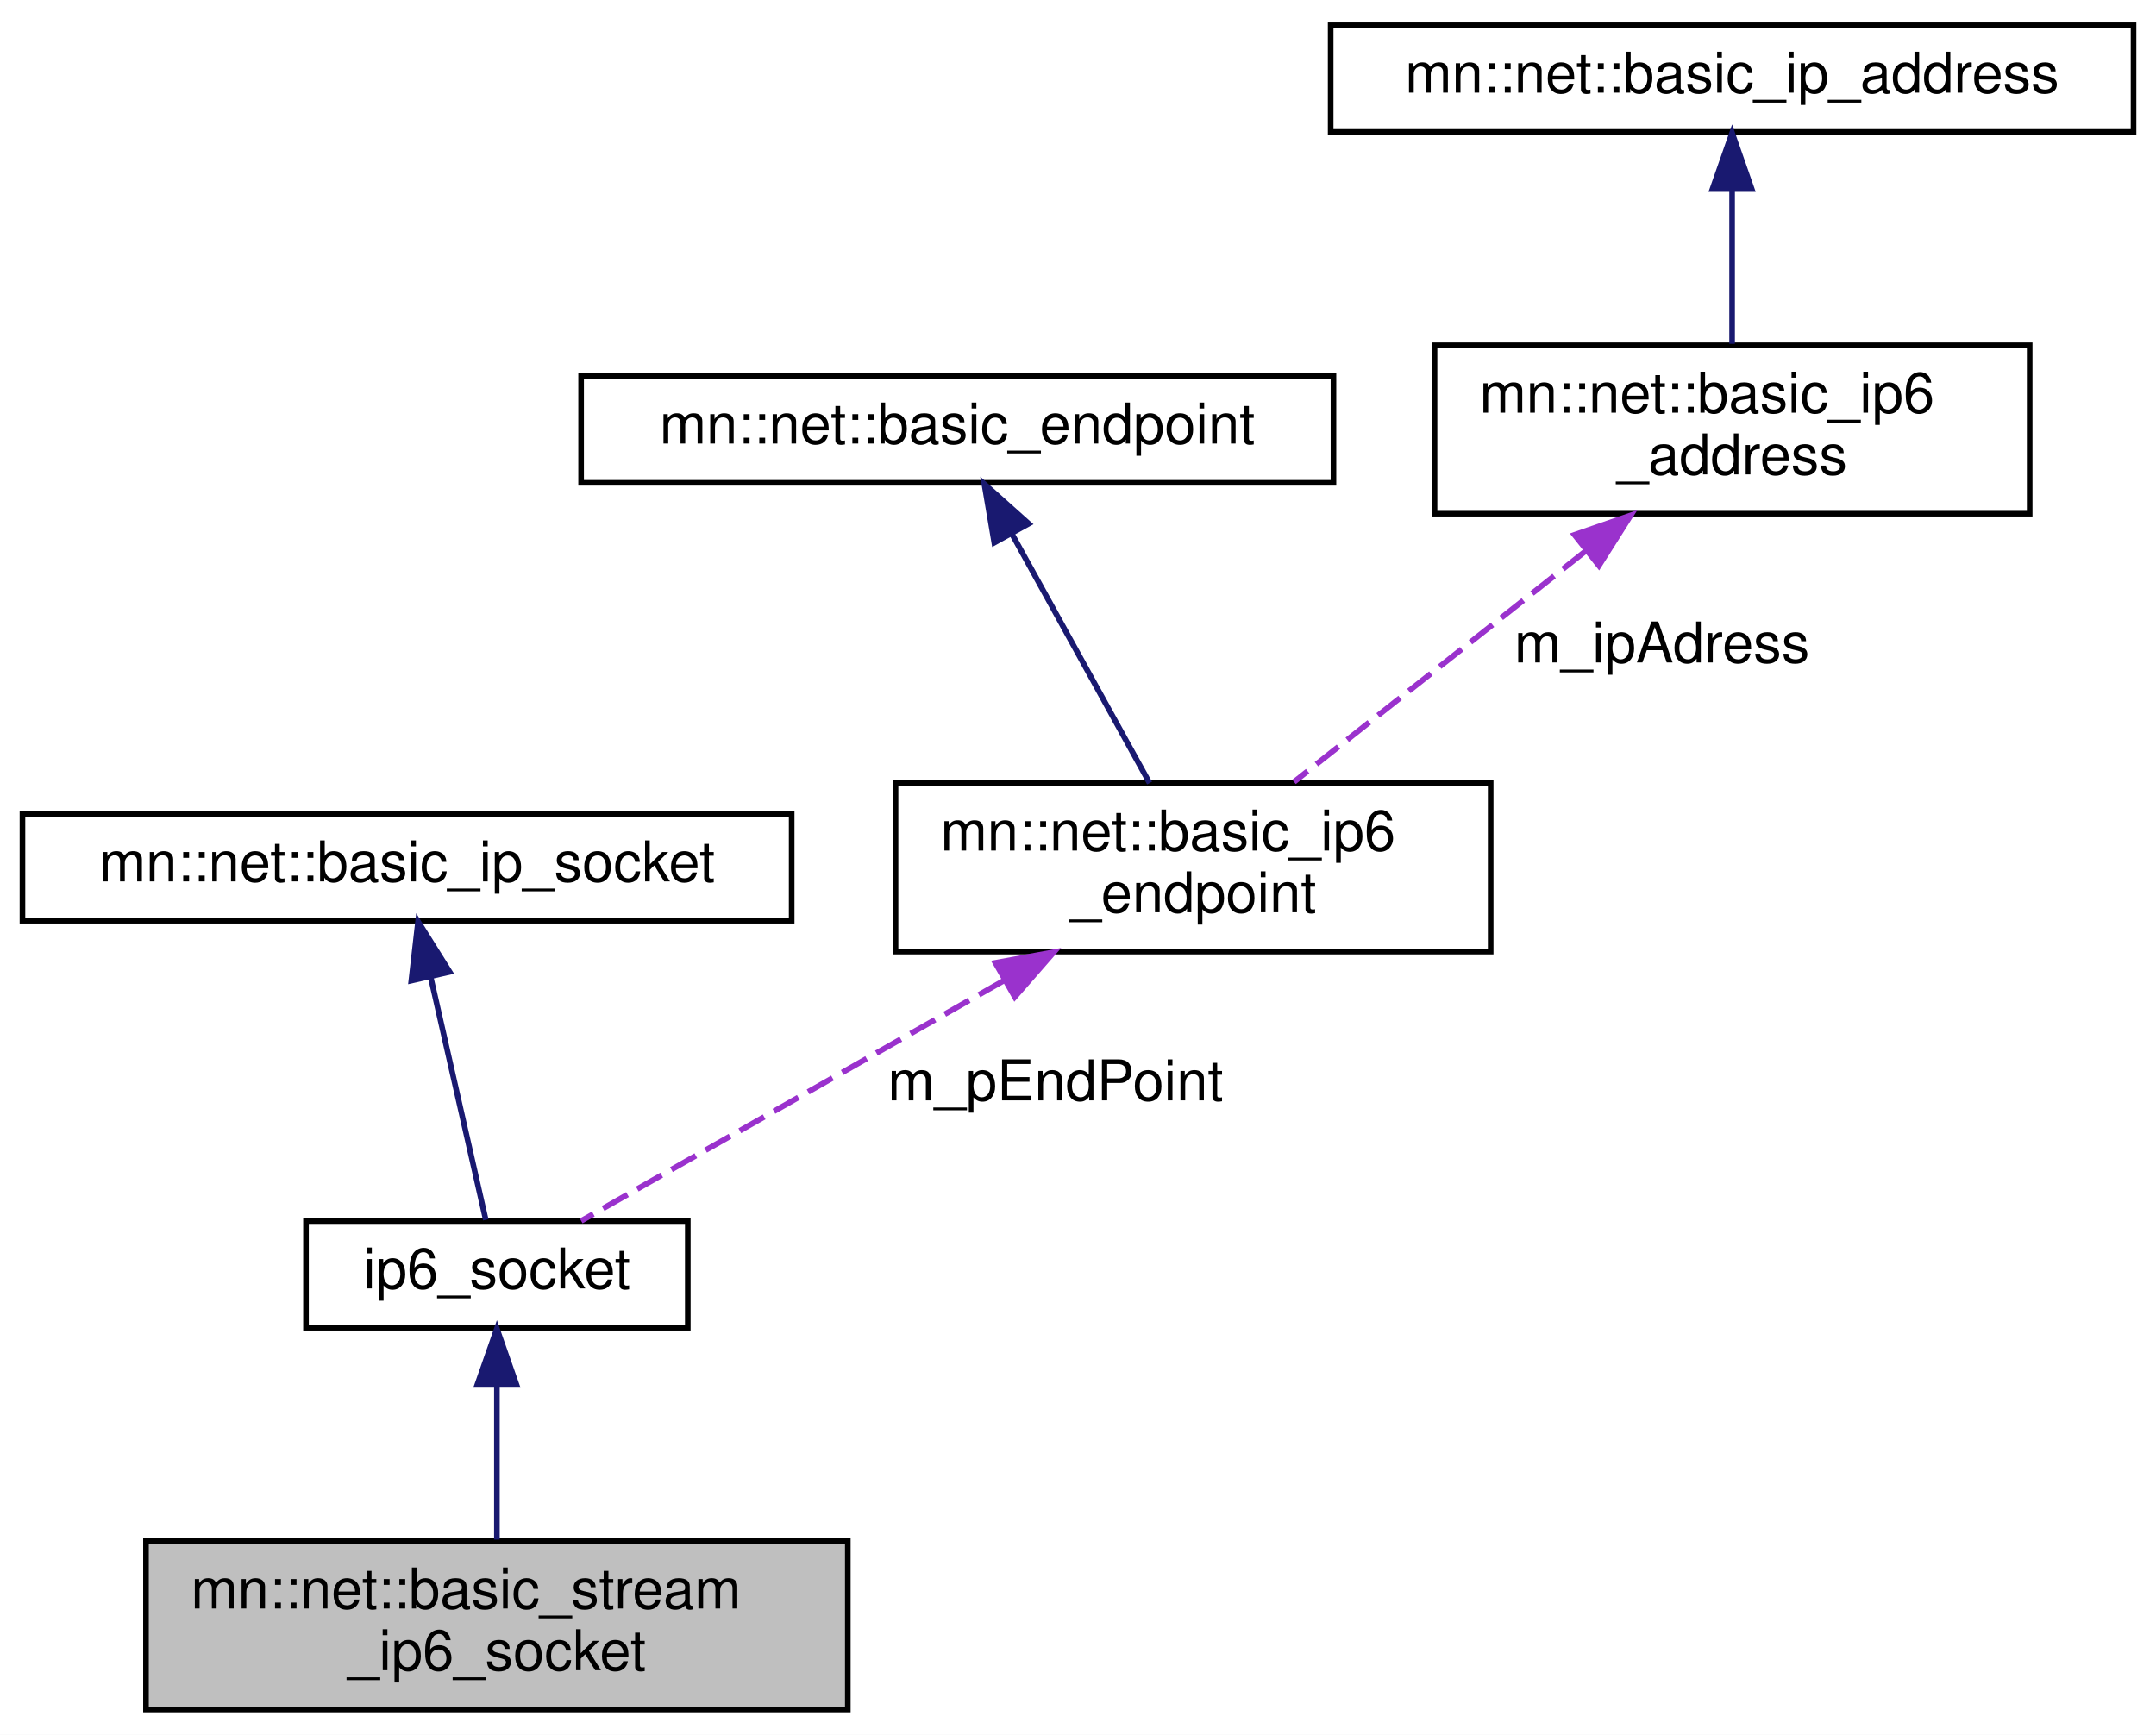
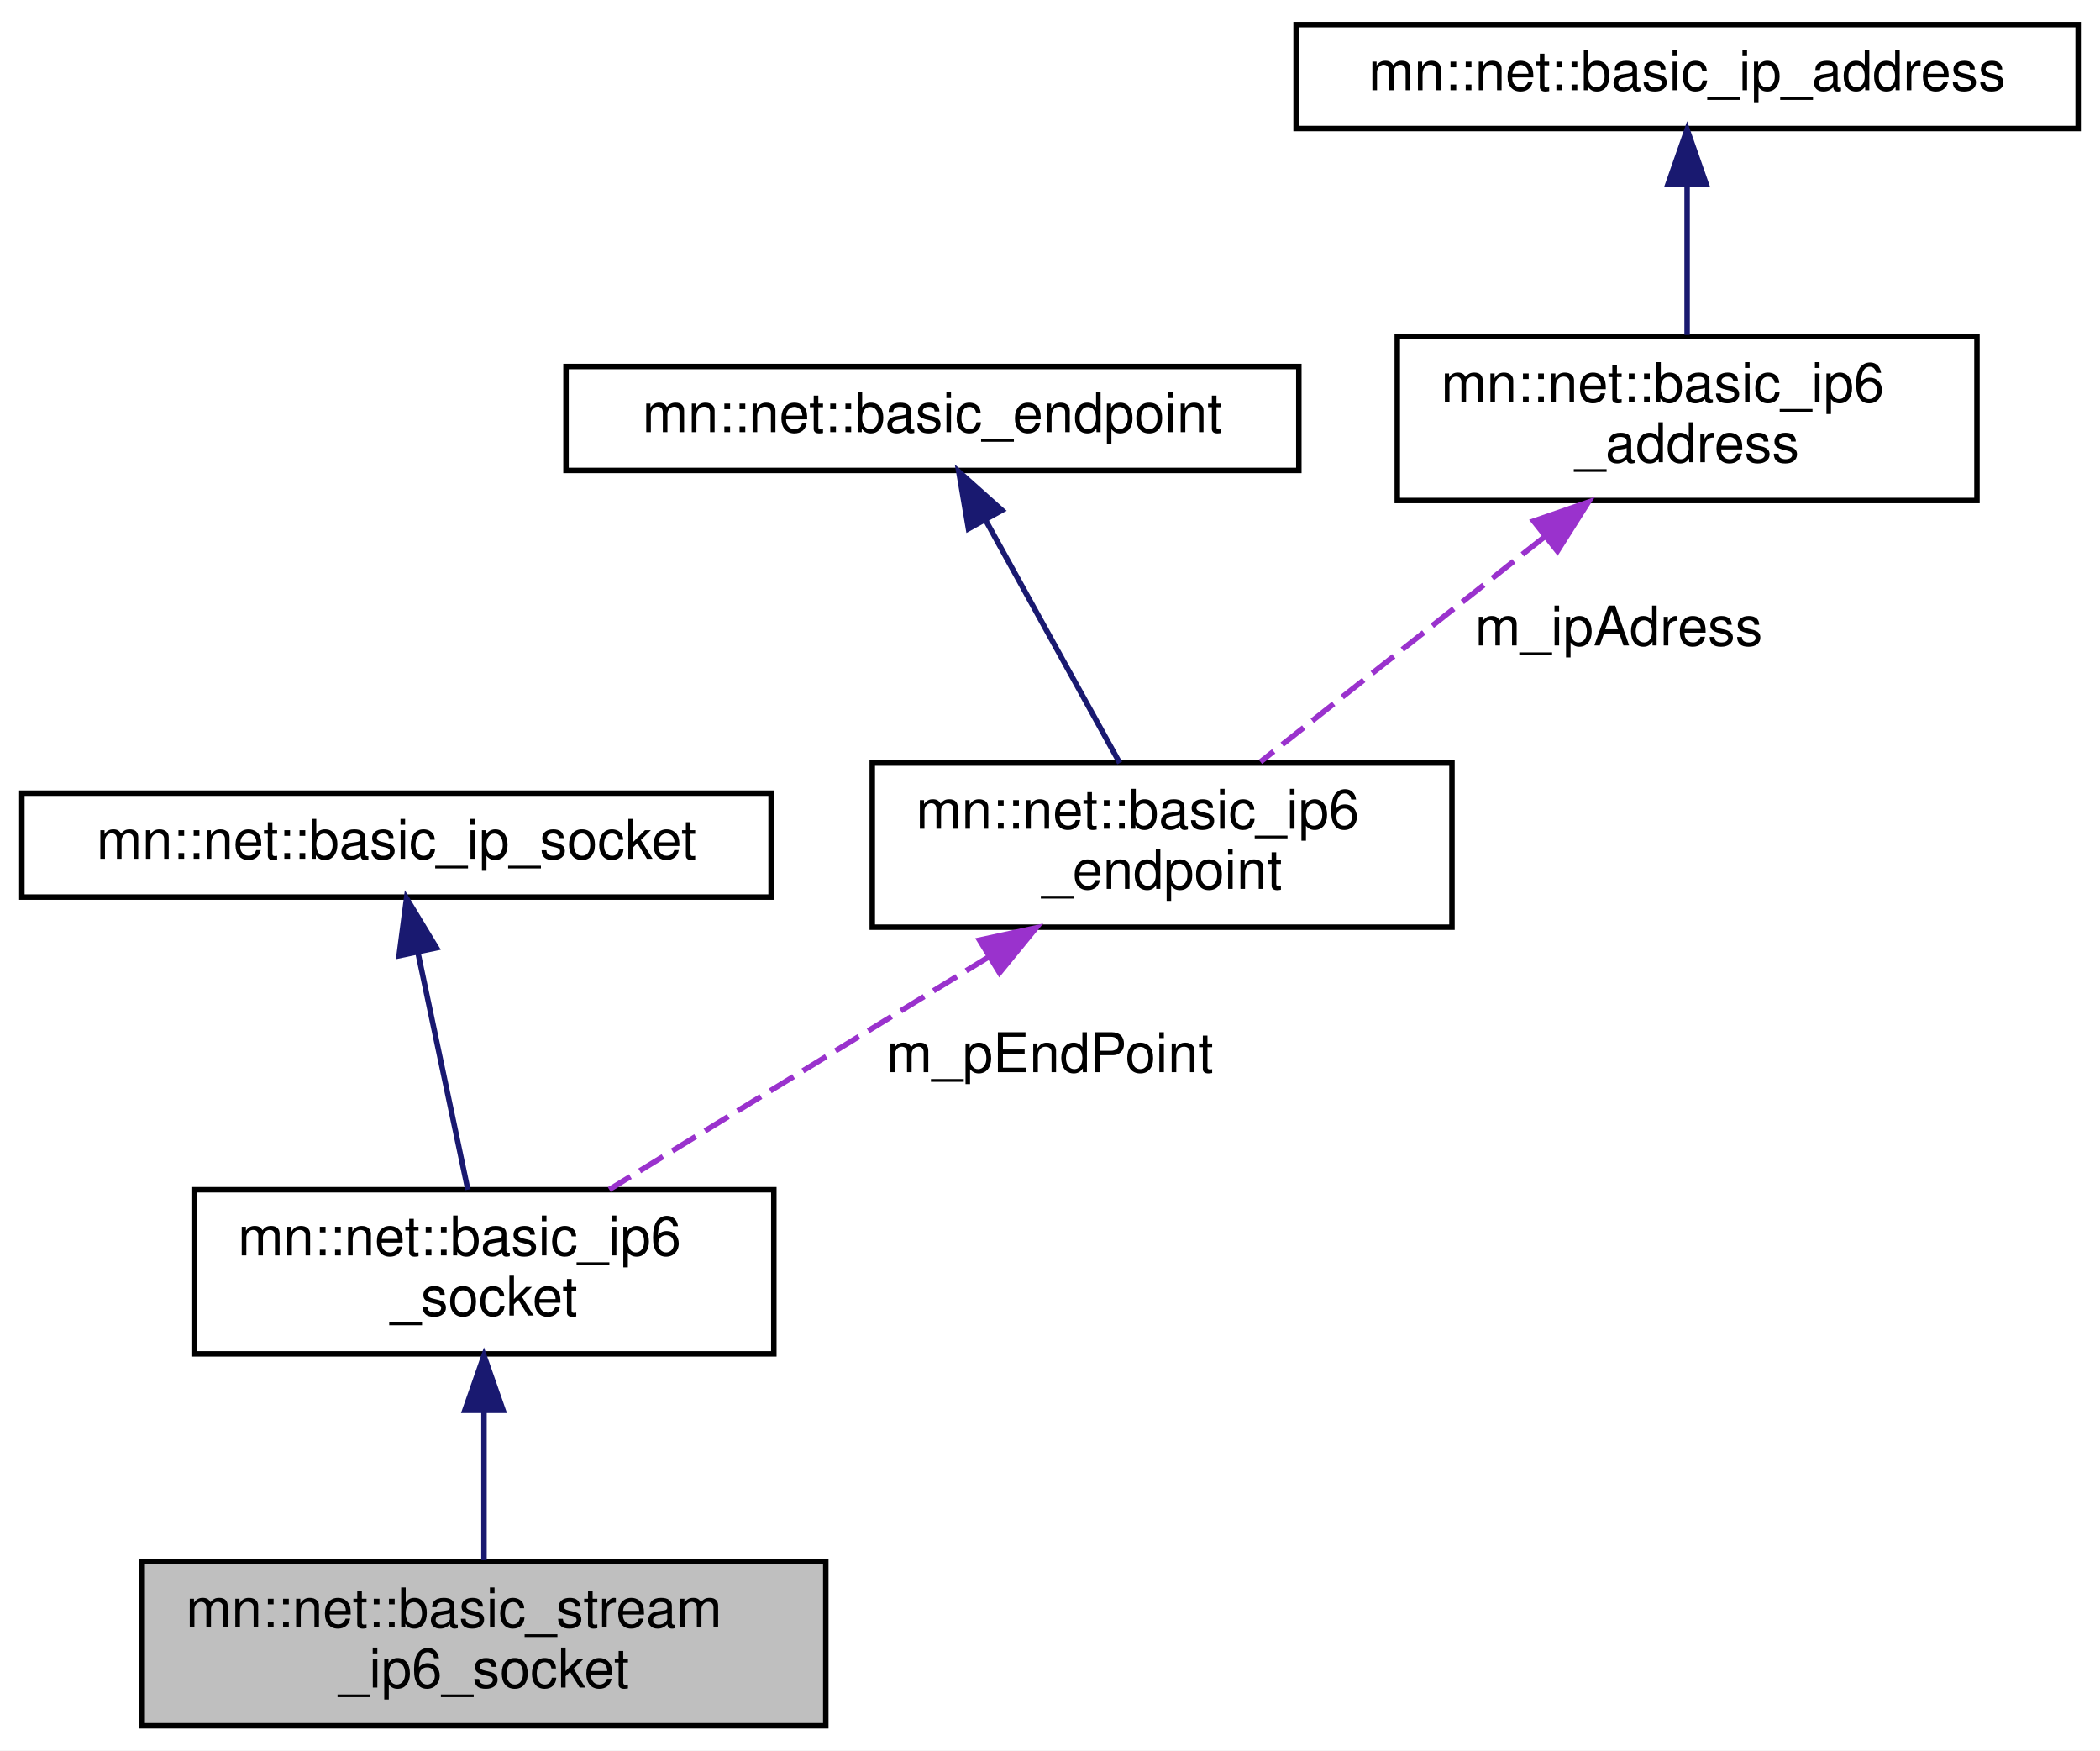
- <svg xmlns="http://www.w3.org/2000/svg" xmlns:xlink="http://www.w3.org/1999/xlink" width="384pt" height="309pt" viewBox="0.00 0.00 384.00 309.00">
-   <g id="graph0" class="graph" transform="scale(1 1) rotate(0) translate(4 305)">
-     <polygon fill="white" stroke="transparent" points="-4,4 -4,-305 380,-305 380,4 -4,4" />
+ <svg xmlns="http://www.w3.org/2000/svg" xmlns:xlink="http://www.w3.org/1999/xlink" width="384pt" height="320pt" viewBox="0.00 0.00 384.00 320.00">
+   <g id="graph0" class="graph" transform="scale(1 1) rotate(0) translate(4 316)">
+     <polygon fill="white" stroke="transparent" points="-4,4 -4,-316 380,-316 380,4 -4,4" />
    <g id="node1" class="node">
      <g id="a_node1">
        <a xlink:title=" ">
          <polygon fill="#bfbfbf" stroke="black" points="22,-0.5 22,-30.5 147,-30.5 147,-0.5 22,-0.5" />
          <text text-anchor="start" x="30" y="-18.5" font-family="Helvetica,sans-Serif" font-size="10.00">mn::net::basic_stream</text>
          <text text-anchor="middle" x="84.5" y="-7.5" font-family="Helvetica,sans-Serif" font-size="10.00">_ip6_socket</text>
        </a>
      </g>
    </g>
    <g id="node2" class="node">
      <g id="a_node2">
        <a xlink:href="classmn_1_1net_1_1basic__ip6__socket.html" target="_top" xlink:title=" ">
-           <polygon fill="white" stroke="black" points="50.5,-68.5 50.5,-87.5 118.5,-87.5 118.5,-68.5 50.5,-68.5" />
-           <text text-anchor="middle" x="84.5" y="-75.5" font-family="Helvetica,sans-Serif" font-size="10.00">ip6_socket</text>
+           <polygon fill="white" stroke="black" points="31.5,-68.5 31.5,-98.5 137.5,-98.5 137.5,-68.5 31.5,-68.5" />
+           <text text-anchor="start" x="39.5" y="-86.5" font-family="Helvetica,sans-Serif" font-size="10.00">mn::net::basic_ip6</text>
+           <text text-anchor="middle" x="84.5" y="-75.5" font-family="Helvetica,sans-Serif" font-size="10.00">_socket</text>
        </a>
      </g>
    </g>
    <g id="edge1" class="edge">
-       <path fill="none" stroke="midnightblue" d="M84.5,-58.22C84.5,-49.36 84.5,-38.96 84.5,-30.76" />
-       <polygon fill="midnightblue" stroke="midnightblue" points="81,-58.33 84.5,-68.33 88,-58.33 81,-58.33" />
+       <path fill="none" stroke="midnightblue" d="M84.5,-58.03C84.5,-48.86 84.5,-38.74 84.5,-30.79" />
+       <polygon fill="midnightblue" stroke="midnightblue" points="81,-58.18 84.5,-68.18 88,-58.18 81,-58.18" />
    </g>
    <g id="node3" class="node">
      <g id="a_node3">
        <a xlink:href="classmn_1_1net_1_1basic__ip__socket.html" target="_top" xlink:title="Wrapper class around lwip implementation of a socket.">
-           <polygon fill="white" stroke="black" points="0,-141 0,-160 137,-160 137,-141 0,-141" />
-           <text text-anchor="middle" x="68.5" y="-148" font-family="Helvetica,sans-Serif" font-size="10.00">mn::net::basic_ip_socket</text>
+           <polygon fill="white" stroke="black" points="0,-152 0,-171 137,-171 137,-152 0,-152" />
+           <text text-anchor="middle" x="68.5" y="-159" font-family="Helvetica,sans-Serif" font-size="10.00">mn::net::basic_ip_socket</text>
        </a>
      </g>
    </g>
    <g id="edge2" class="edge">
-       <path fill="none" stroke="midnightblue" d="M72.73,-130.86C75.9,-116.9 80.09,-98.43 82.52,-87.72" />
-       <polygon fill="midnightblue" stroke="midnightblue" points="69.26,-130.33 70.46,-140.86 76.09,-131.88 69.26,-130.33" />
+       <path fill="none" stroke="midnightblue" d="M72.44,-141.78C75.26,-128.4 78.99,-110.69 81.55,-98.52" />
+       <polygon fill="midnightblue" stroke="midnightblue" points="68.97,-141.28 70.34,-151.78 75.82,-142.72 68.97,-141.28" />
    </g>
    <g id="node4" class="node">
      <g id="a_node4">
        <a xlink:href="classmn_1_1net_1_1basic__ip6__endpoint.html" target="_top" xlink:title=" ">
-           <polygon fill="white" stroke="black" points="155.5,-135.5 155.5,-165.5 261.5,-165.5 261.5,-135.5 155.5,-135.5" />
-           <text text-anchor="start" x="163.5" y="-153.5" font-family="Helvetica,sans-Serif" font-size="10.00">mn::net::basic_ip6</text>
-           <text text-anchor="middle" x="208.5" y="-142.5" font-family="Helvetica,sans-Serif" font-size="10.00">_endpoint</text>
+           <polygon fill="white" stroke="black" points="155.5,-146.5 155.5,-176.5 261.5,-176.5 261.5,-146.5 155.5,-146.5" />
+           <text text-anchor="start" x="163.5" y="-164.5" font-family="Helvetica,sans-Serif" font-size="10.00">mn::net::basic_ip6</text>
+           <text text-anchor="middle" x="208.5" y="-153.5" font-family="Helvetica,sans-Serif" font-size="10.00">_endpoint</text>
        </a>
      </g>
    </g>
    <g id="edge3" class="edge">
-       <path fill="none" stroke="#9a32cd" stroke-dasharray="5,2" d="M174.7,-130.28C150.13,-116.31 118.04,-98.07 99.51,-87.53" />
-       <polygon fill="#9a32cd" stroke="#9a32cd" points="173.28,-133.5 183.7,-135.4 176.74,-127.42 173.28,-133.5" />
-       <text text-anchor="middle" x="184" y="-109" font-family="Helvetica,sans-Serif" font-size="10.00"> m_pEndPoint</text>
+       <path fill="none" stroke="#9a32cd" stroke-dasharray="5,2" d="M176.92,-141.14C155.23,-127.85 126.95,-110.52 107.41,-98.54" />
+       <polygon fill="#9a32cd" stroke="#9a32cd" points="175.11,-144.14 185.47,-146.38 178.77,-138.17 175.11,-144.14" />
+       <text text-anchor="middle" x="188" y="-120" font-family="Helvetica,sans-Serif" font-size="10.00"> m_pEndPoint</text>
    </g>
    <g id="node5" class="node">
      <g id="a_node5">
        <a xlink:href="classmn_1_1net_1_1basic__endpoint.html" target="_top" xlink:title=" ">
-           <polygon fill="white" stroke="black" points="99.5,-219 99.5,-238 233.5,-238 233.5,-219 99.5,-219" />
-           <text text-anchor="middle" x="166.5" y="-226" font-family="Helvetica,sans-Serif" font-size="10.00">mn::net::basic_endpoint</text>
+           <polygon fill="white" stroke="black" points="99.5,-230 99.5,-249 233.5,-249 233.5,-230 99.5,-230" />
+           <text text-anchor="middle" x="166.5" y="-237" font-family="Helvetica,sans-Serif" font-size="10.00">mn::net::basic_endpoint</text>
        </a>
      </g>
    </g>
    <g id="edge4" class="edge">
-       <path fill="none" stroke="midnightblue" d="M176.19,-209.97C183.65,-196.47 193.83,-178.05 200.75,-165.52" />
-       <polygon fill="midnightblue" stroke="midnightblue" points="173.09,-208.34 171.32,-218.78 179.22,-211.72 173.09,-208.34" />
+       <path fill="none" stroke="midnightblue" d="M176.19,-220.97C183.65,-207.47 193.83,-189.05 200.75,-176.52" />
+       <polygon fill="midnightblue" stroke="midnightblue" points="173.09,-219.34 171.32,-229.78 179.22,-222.72 173.09,-219.34" />
    </g>
    <g id="node6" class="node">
      <g id="a_node6">
        <a xlink:href="classmn_1_1net_1_1basic__ip6__address.html" target="_top" xlink:title="Class for the Internet Protocal version 6.">
-           <polygon fill="white" stroke="black" points="251.5,-213.5 251.5,-243.5 357.5,-243.5 357.5,-213.5 251.5,-213.5" />
-           <text text-anchor="start" x="259.5" y="-231.5" font-family="Helvetica,sans-Serif" font-size="10.00">mn::net::basic_ip6</text>
-           <text text-anchor="middle" x="304.5" y="-220.5" font-family="Helvetica,sans-Serif" font-size="10.00">_address</text>
+           <polygon fill="white" stroke="black" points="251.5,-224.5 251.5,-254.5 357.5,-254.5 357.5,-224.5 251.5,-224.5" />
+           <text text-anchor="start" x="259.5" y="-242.5" font-family="Helvetica,sans-Serif" font-size="10.00">mn::net::basic_ip6</text>
+           <text text-anchor="middle" x="304.5" y="-231.5" font-family="Helvetica,sans-Serif" font-size="10.00">_address</text>
        </a>
      </g>
    </g>
    <g id="edge5" class="edge">
-       <path fill="none" stroke="#9a32cd" stroke-dasharray="5,2" d="M278.29,-206.75C261.85,-193.73 241.07,-177.28 226.48,-165.73" />
-       <polygon fill="#9a32cd" stroke="#9a32cd" points="276.43,-209.74 286.44,-213.2 280.78,-204.25 276.43,-209.74" />
-       <text text-anchor="middle" x="292" y="-187" font-family="Helvetica,sans-Serif" font-size="10.00"> m_ipAdress</text>
+       <path fill="none" stroke="#9a32cd" stroke-dasharray="5,2" d="M278.29,-217.75C261.85,-204.73 241.07,-188.28 226.48,-176.73" />
+       <polygon fill="#9a32cd" stroke="#9a32cd" points="276.43,-220.74 286.44,-224.2 280.78,-215.25 276.43,-220.74" />
+       <text text-anchor="middle" x="292" y="-198" font-family="Helvetica,sans-Serif" font-size="10.00"> m_ipAdress</text>
    </g>
    <g id="node7" class="node">
      <g id="a_node7">
        <a xlink:href="classmn_1_1net_1_1basic__ip__address.html" target="_top" xlink:title="Wrapper class around lwip implementation of a ip address.">
-           <polygon fill="white" stroke="black" points="233,-281.5 233,-300.5 376,-300.5 376,-281.5 233,-281.5" />
-           <text text-anchor="middle" x="304.5" y="-288.5" font-family="Helvetica,sans-Serif" font-size="10.00">mn::net::basic_ip_address</text>
+           <polygon fill="white" stroke="black" points="233,-292.5 233,-311.5 376,-311.5 376,-292.5 233,-292.5" />
+           <text text-anchor="middle" x="304.5" y="-299.5" font-family="Helvetica,sans-Serif" font-size="10.00">mn::net::basic_ip_address</text>
        </a>
      </g>
    </g>
    <g id="edge6" class="edge">
-       <path fill="none" stroke="midnightblue" d="M304.5,-271.22C304.5,-262.36 304.5,-251.96 304.5,-243.76" />
-       <polygon fill="midnightblue" stroke="midnightblue" points="301,-271.33 304.5,-281.33 308,-271.33 301,-271.33" />
+       <path fill="none" stroke="midnightblue" d="M304.5,-282.22C304.5,-273.36 304.5,-262.96 304.5,-254.76" />
+       <polygon fill="midnightblue" stroke="midnightblue" points="301,-282.33 304.5,-292.33 308,-282.33 301,-282.33" />
    </g>
  </g>
</svg>
